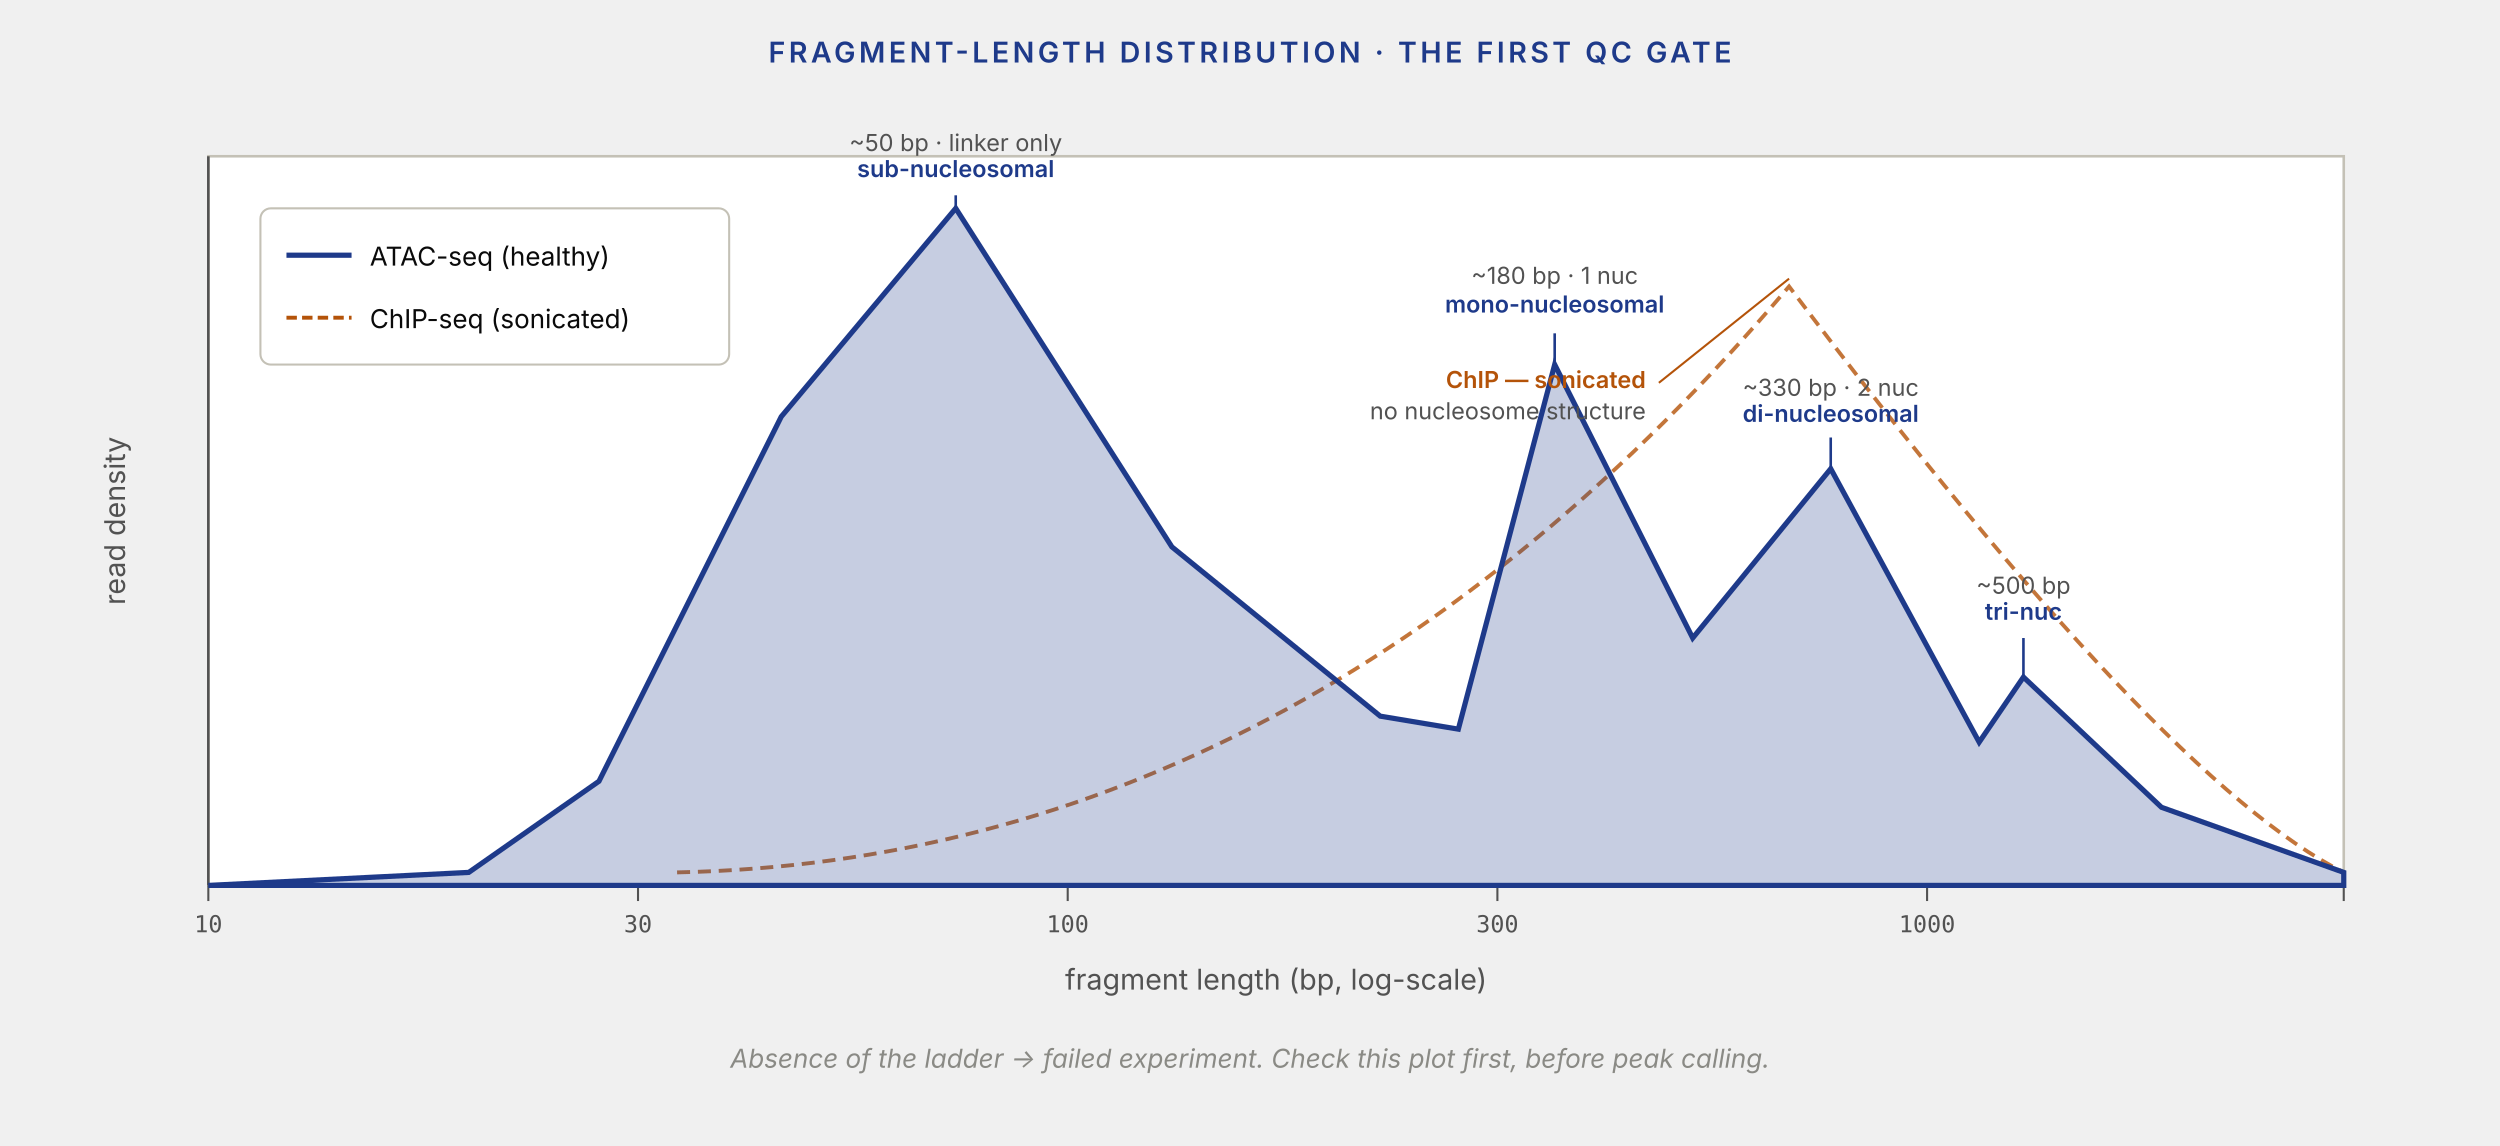
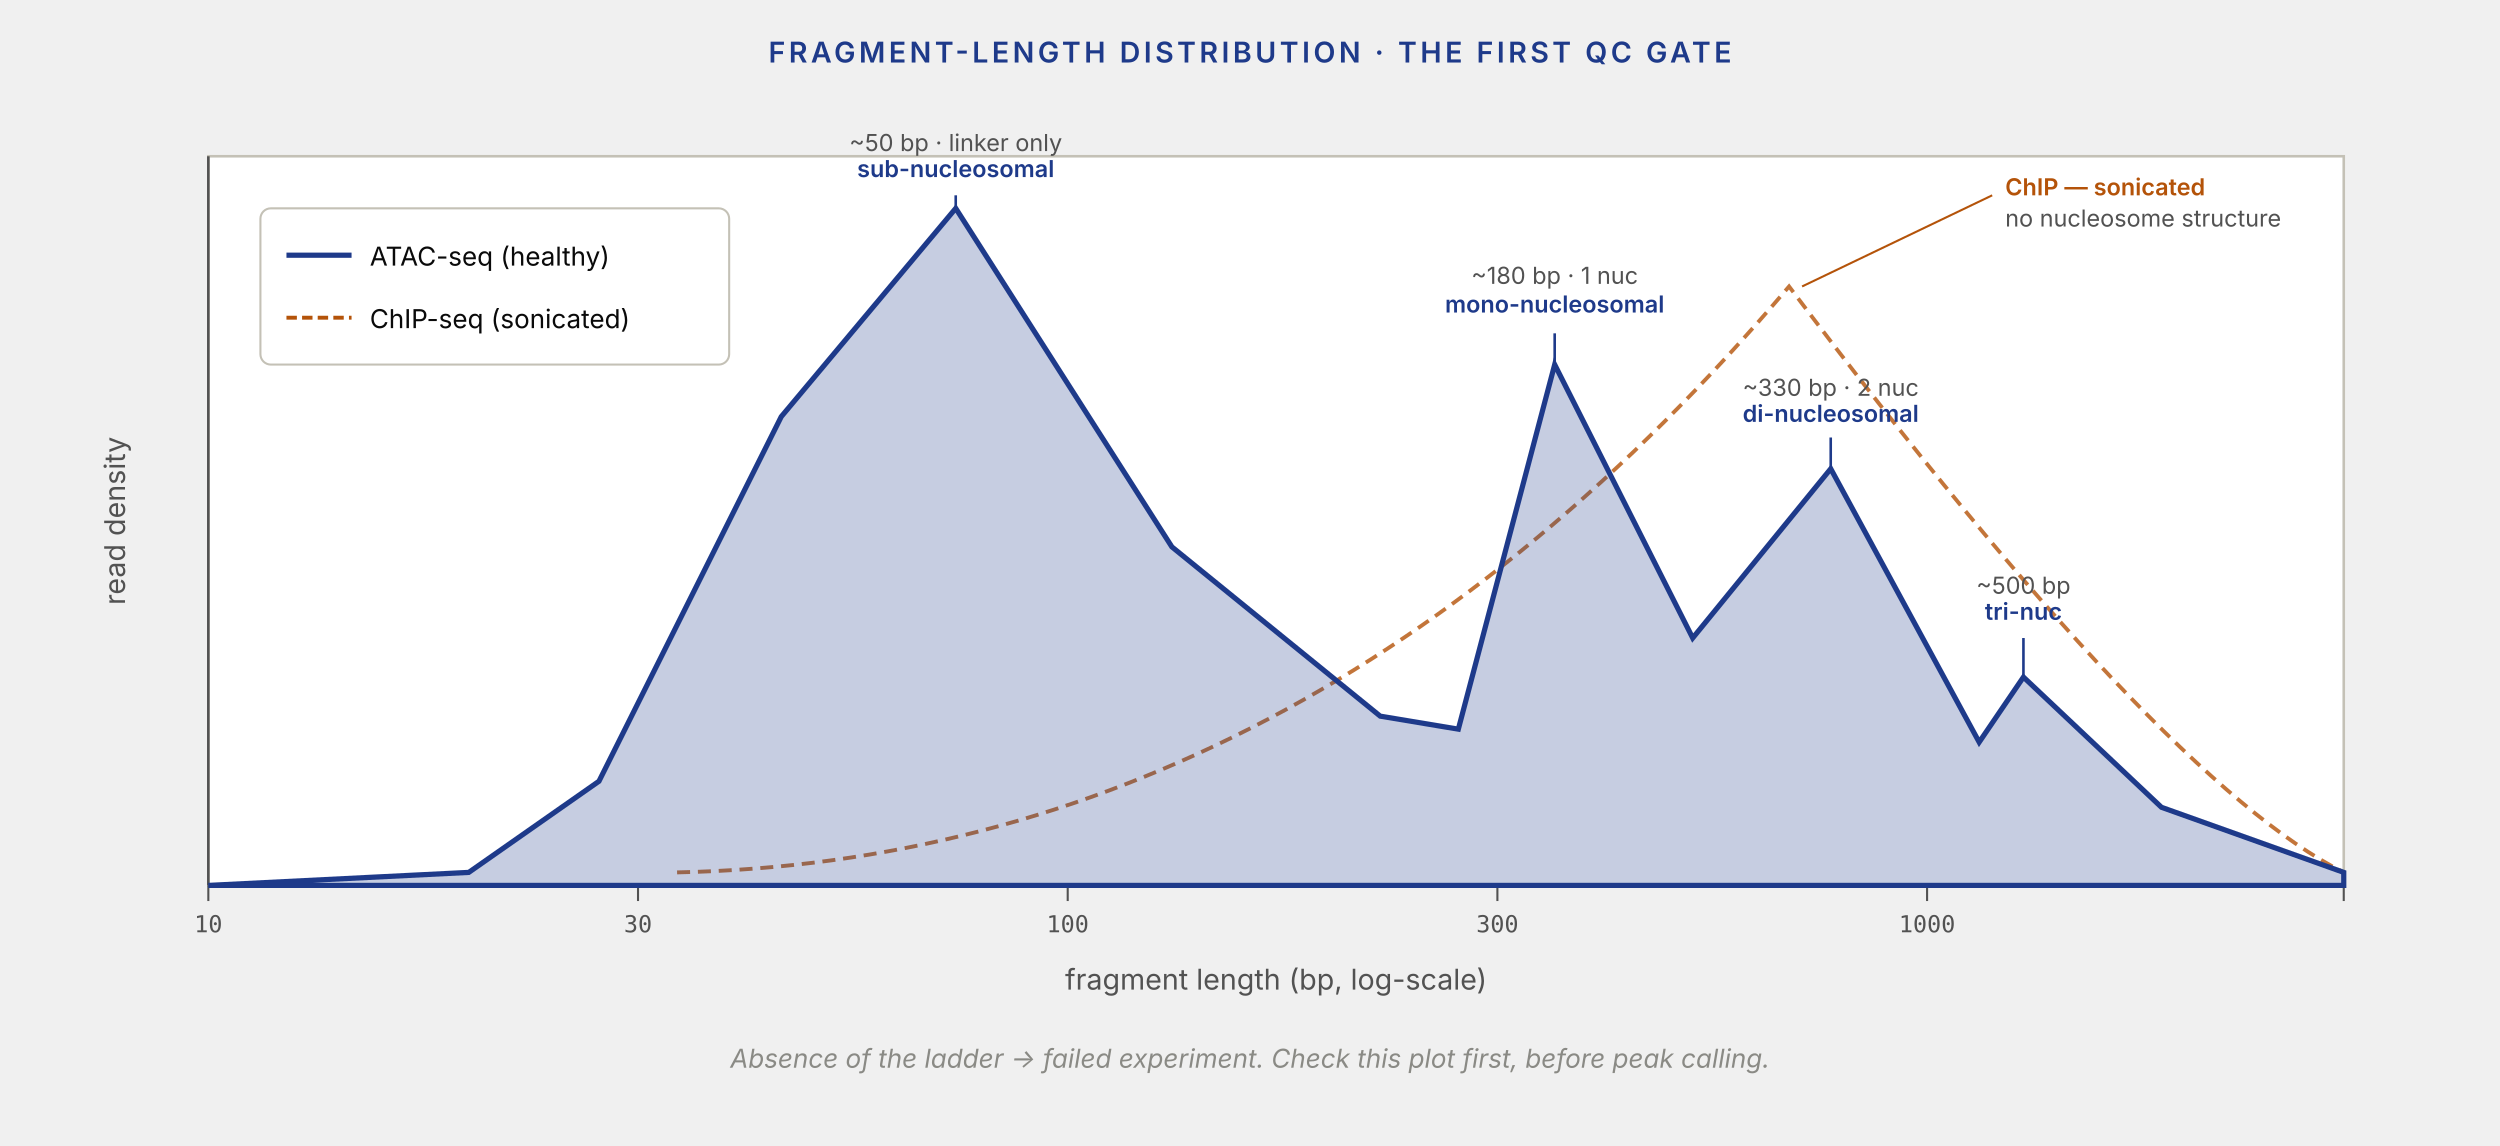
<svg xmlns="http://www.w3.org/2000/svg" viewBox="0 0 960 440" role="img" aria-labelledby="t d">
  <text x="480" y="24" text-anchor="middle" font-family="Inter, sans-serif" font-size="11" font-weight="600" fill="#1e3a8a" letter-spacing="0.12em">FRAGMENT-LENGTH DISTRIBUTION · THE FIRST QC GATE</text>
  <rect x="80" y="60" width="820" height="280" fill="#ffffff" stroke="#c4c1b6" />
  <line x1="80" y1="340" x2="900" y2="340" stroke="#525252" stroke-width="1" />
  <g stroke="#525252" stroke-width="0.8">
    <line x1="80" y1="340" x2="80" y2="346" />
    <line x1="245" y1="340" x2="245" y2="346" />
    <line x1="410" y1="340" x2="410" y2="346" />
    <line x1="575" y1="340" x2="575" y2="346" />
    <line x1="740" y1="340" x2="740" y2="346" />
    <line x1="900" y1="340" x2="900" y2="346" />
  </g>
  <g font-family="JetBrains Mono, monospace" font-size="9" fill="#525252" text-anchor="middle">
    <text x="80" y="358">10</text>
    <text x="245" y="358">30</text>
    <text x="410" y="358">100</text>
    <text x="575" y="358">300</text>
    <text x="740" y="358">1000</text>
  </g>
  <text x="490" y="380" text-anchor="middle" font-family="Inter, sans-serif" font-size="11" fill="#525252">fragment length (bp, log-scale)</text>
  <line x1="80" y1="60" x2="80" y2="340" stroke="#525252" stroke-width="1" />
  <text x="48" y="200" text-anchor="middle" font-family="Inter, sans-serif" font-size="11" fill="#525252" transform="rotate(-90 48 200)">read density</text>
  <path d="M 260 335 Q 500 330, 687 110 Q 830 300, 900 335" fill="none" stroke="#b45309" stroke-width="1.5" stroke-dasharray="5 3" opacity="0.8" />
  <path d="M 80 340            L 180 335 L 230 300 L 300 160 L 367 80            L 450 210 L 530 275 L 560 280            L 597 140 L 650 245            L 703 180 L 760 285            L 777 260 L 830 310            L 900 335 L 900 340 Z" fill="#1e3a8a" fill-opacity="0.25" stroke="#1e3a8a" stroke-width="2" />
  <g font-family="Inter, sans-serif" font-size="9" fill="#1e3a8a">
    <line x1="367" y1="80" x2="367" y2="75" stroke="#1e3a8a" stroke-width="1" />
    <text x="367" y="68" text-anchor="middle" font-weight="600">sub-nucleosomal</text>
    <text x="367" y="58" text-anchor="middle" fill="#525252">~50 bp · linker only</text>
    <line x1="597" y1="140" x2="597" y2="128" stroke="#1e3a8a" stroke-width="1" />
    <text x="597" y="120" text-anchor="middle" font-weight="600">mono-nucleosomal</text>
    <text x="597" y="109" text-anchor="middle" fill="#525252">~180 bp · 1 nuc</text>
    <line x1="703" y1="180" x2="703" y2="168" stroke="#1e3a8a" stroke-width="1" />
    <text x="703" y="162" text-anchor="middle" font-weight="600">di-nucleosomal</text>
    <text x="703" y="152" text-anchor="middle" fill="#525252">~330 bp · 2 nuc</text>
    <line x1="777" y1="260" x2="777" y2="245" stroke="#1e3a8a" stroke-width="1" />
    <text x="777" y="238" text-anchor="middle" font-weight="600">tri-nuc</text>
    <text x="777" y="228" text-anchor="middle" fill="#525252">~500 bp</text>
  </g>
-   <g transform="translate(687 107)">
-     <line x1="0" y1="0" x2="-50" y2="40" stroke="#b45309" stroke-width="0.8" />
-     <text x="-55" y="42" text-anchor="end" font-family="Inter, sans-serif" font-size="9" fill="#b45309" font-weight="600">ChIP — sonicated</text>
-     <text x="-55" y="54" text-anchor="end" font-family="Inter, sans-serif" font-size="9" fill="#525252">no nucleosome structure</text>
+   <g transform="translate(770 75)">
+     <line x1="-78" y1="35" x2="-5" y2="0" stroke="#b45309" stroke-width="0.8" />
+     <text x="0" y="0" font-family="Inter, sans-serif" font-size="9" fill="#b45309" font-weight="600">ChIP — sonicated</text>
+     <text x="0" y="12" font-family="Inter, sans-serif" font-size="9" fill="#525252">no nucleosome structure</text>
  </g>
  <g transform="translate(100 80)">
    <rect x="0" y="0" width="180" height="60" rx="4" fill="#ffffff" stroke="#c4c1b6" stroke-width="0.8" />
    <line x1="10" y1="18" x2="35" y2="18" stroke="#1e3a8a" stroke-width="2" />
    <text x="42" y="22" font-family="Inter, sans-serif" font-size="10" fill="#0a0a0a">ATAC-seq (healthy)</text>
    <line x1="10" y1="42" x2="35" y2="42" stroke="#b45309" stroke-width="1.5" stroke-dasharray="4 2" />
    <text x="42" y="46" font-family="Inter, sans-serif" font-size="10" fill="#0a0a0a">ChIP-seq (sonicated)</text>
  </g>
  <text x="480" y="410" text-anchor="middle" font-family="Inter, sans-serif" font-size="10" fill="#8a8a85" font-style="italic">Absence of the ladder → failed experiment. Check this plot first, before peak calling.</text>
</svg>
